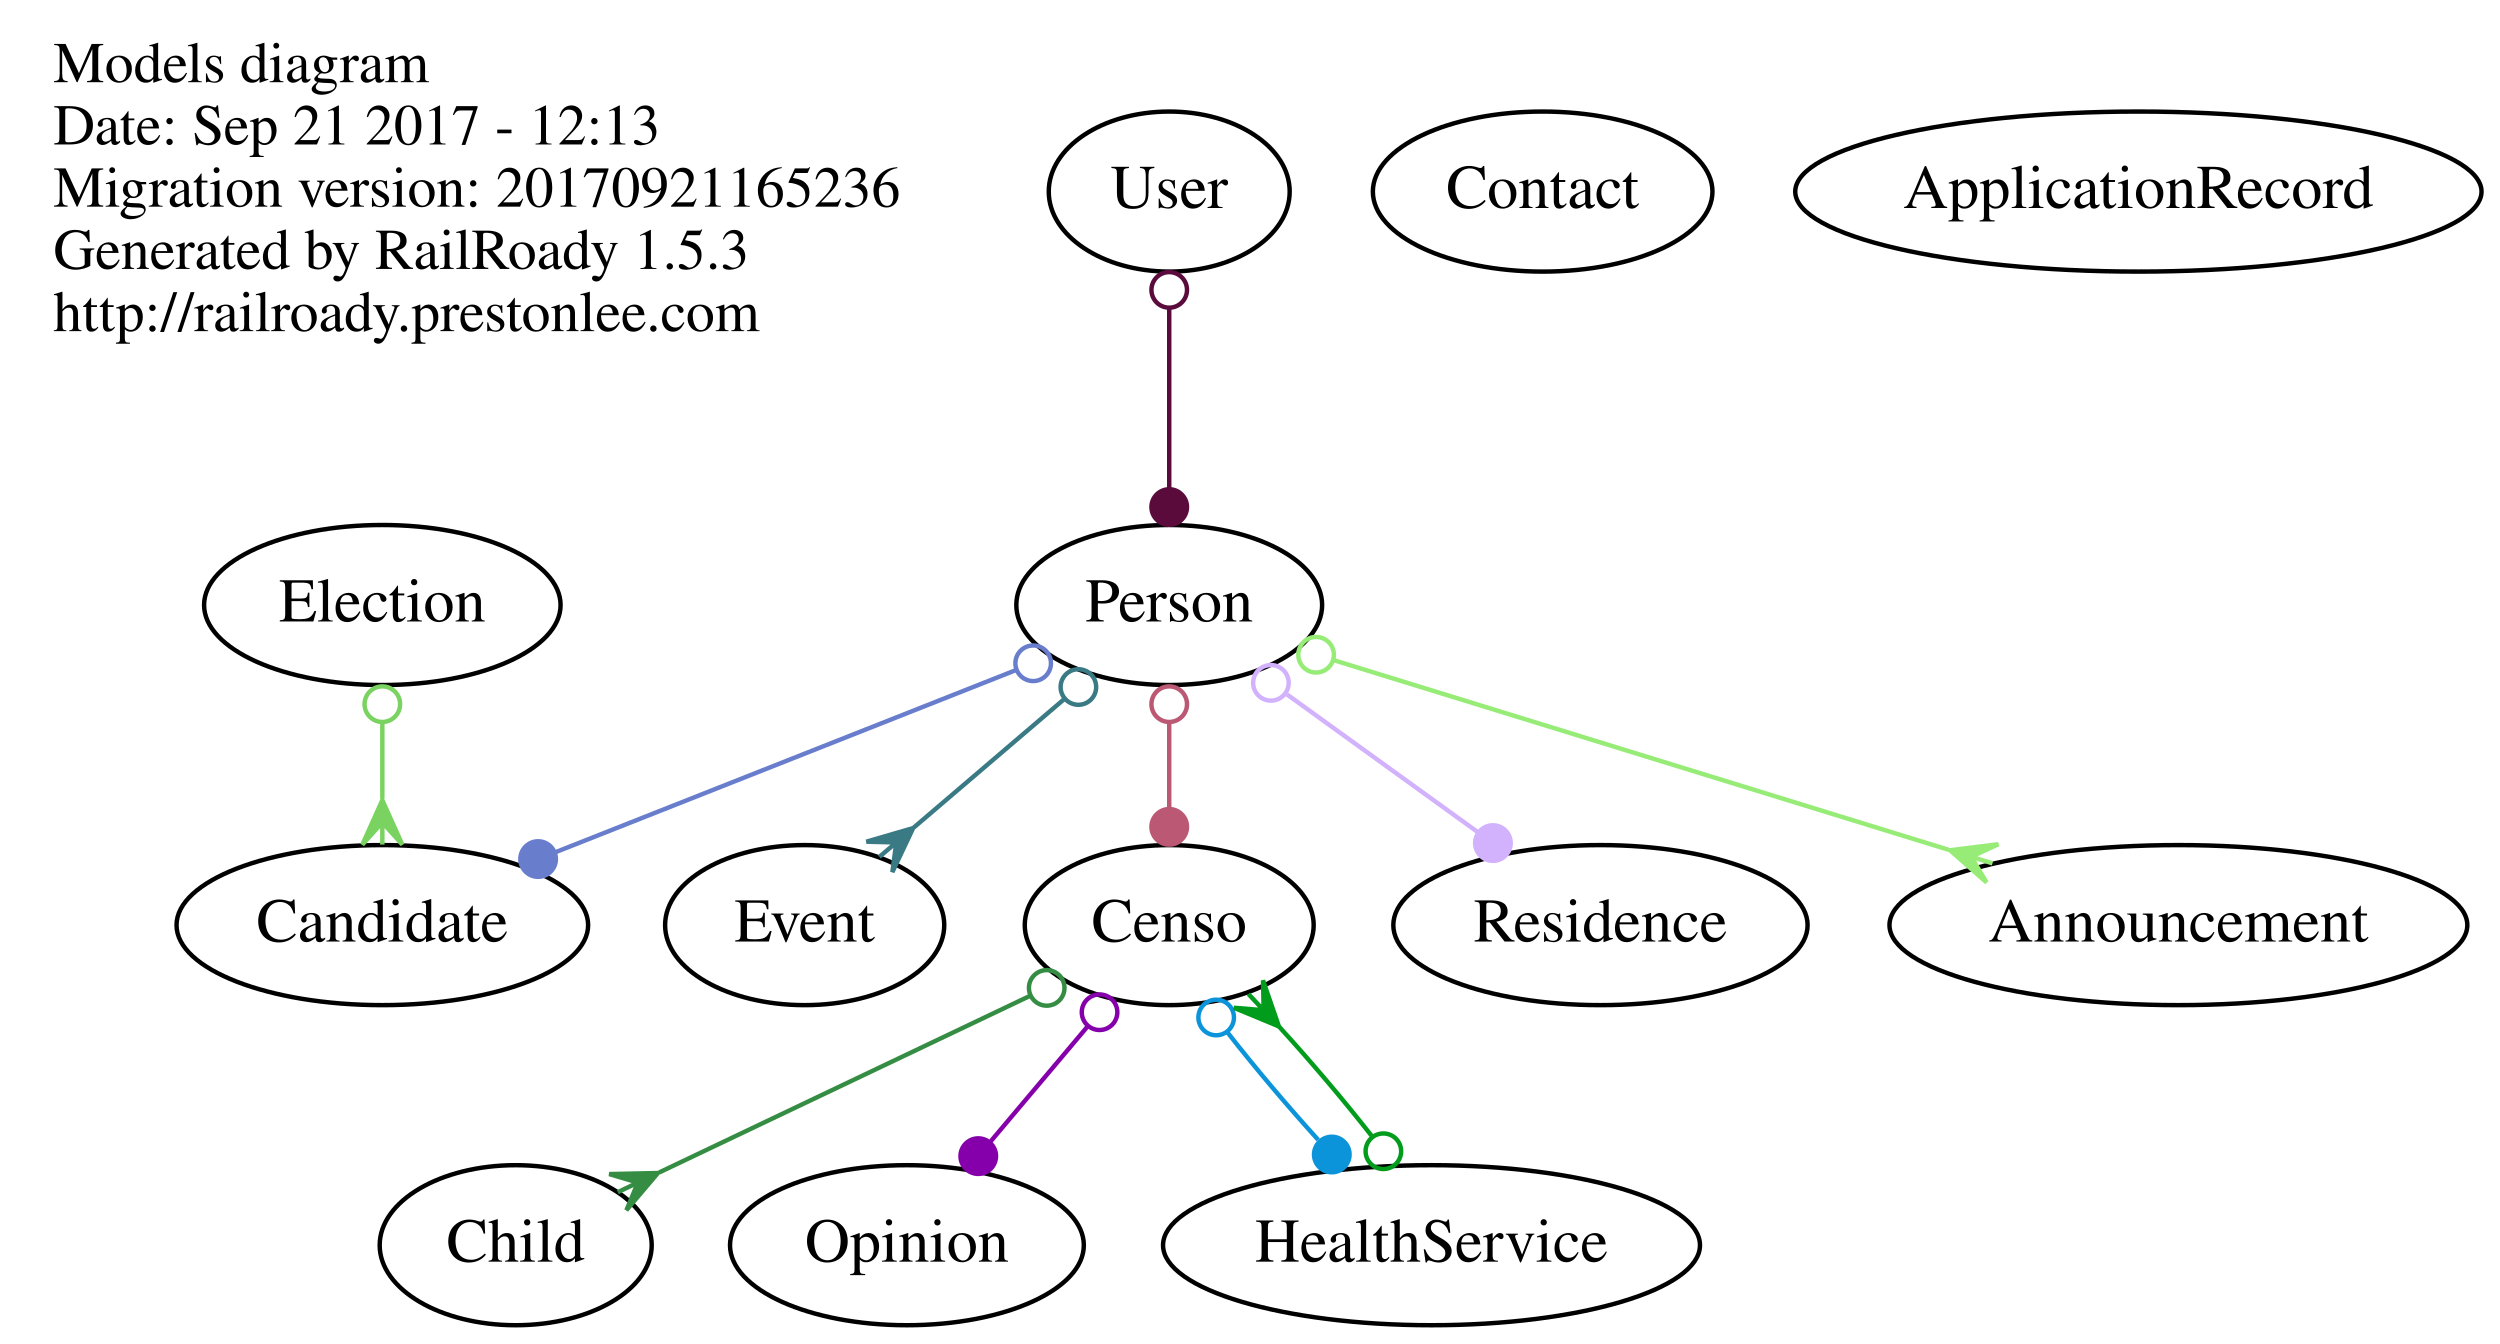
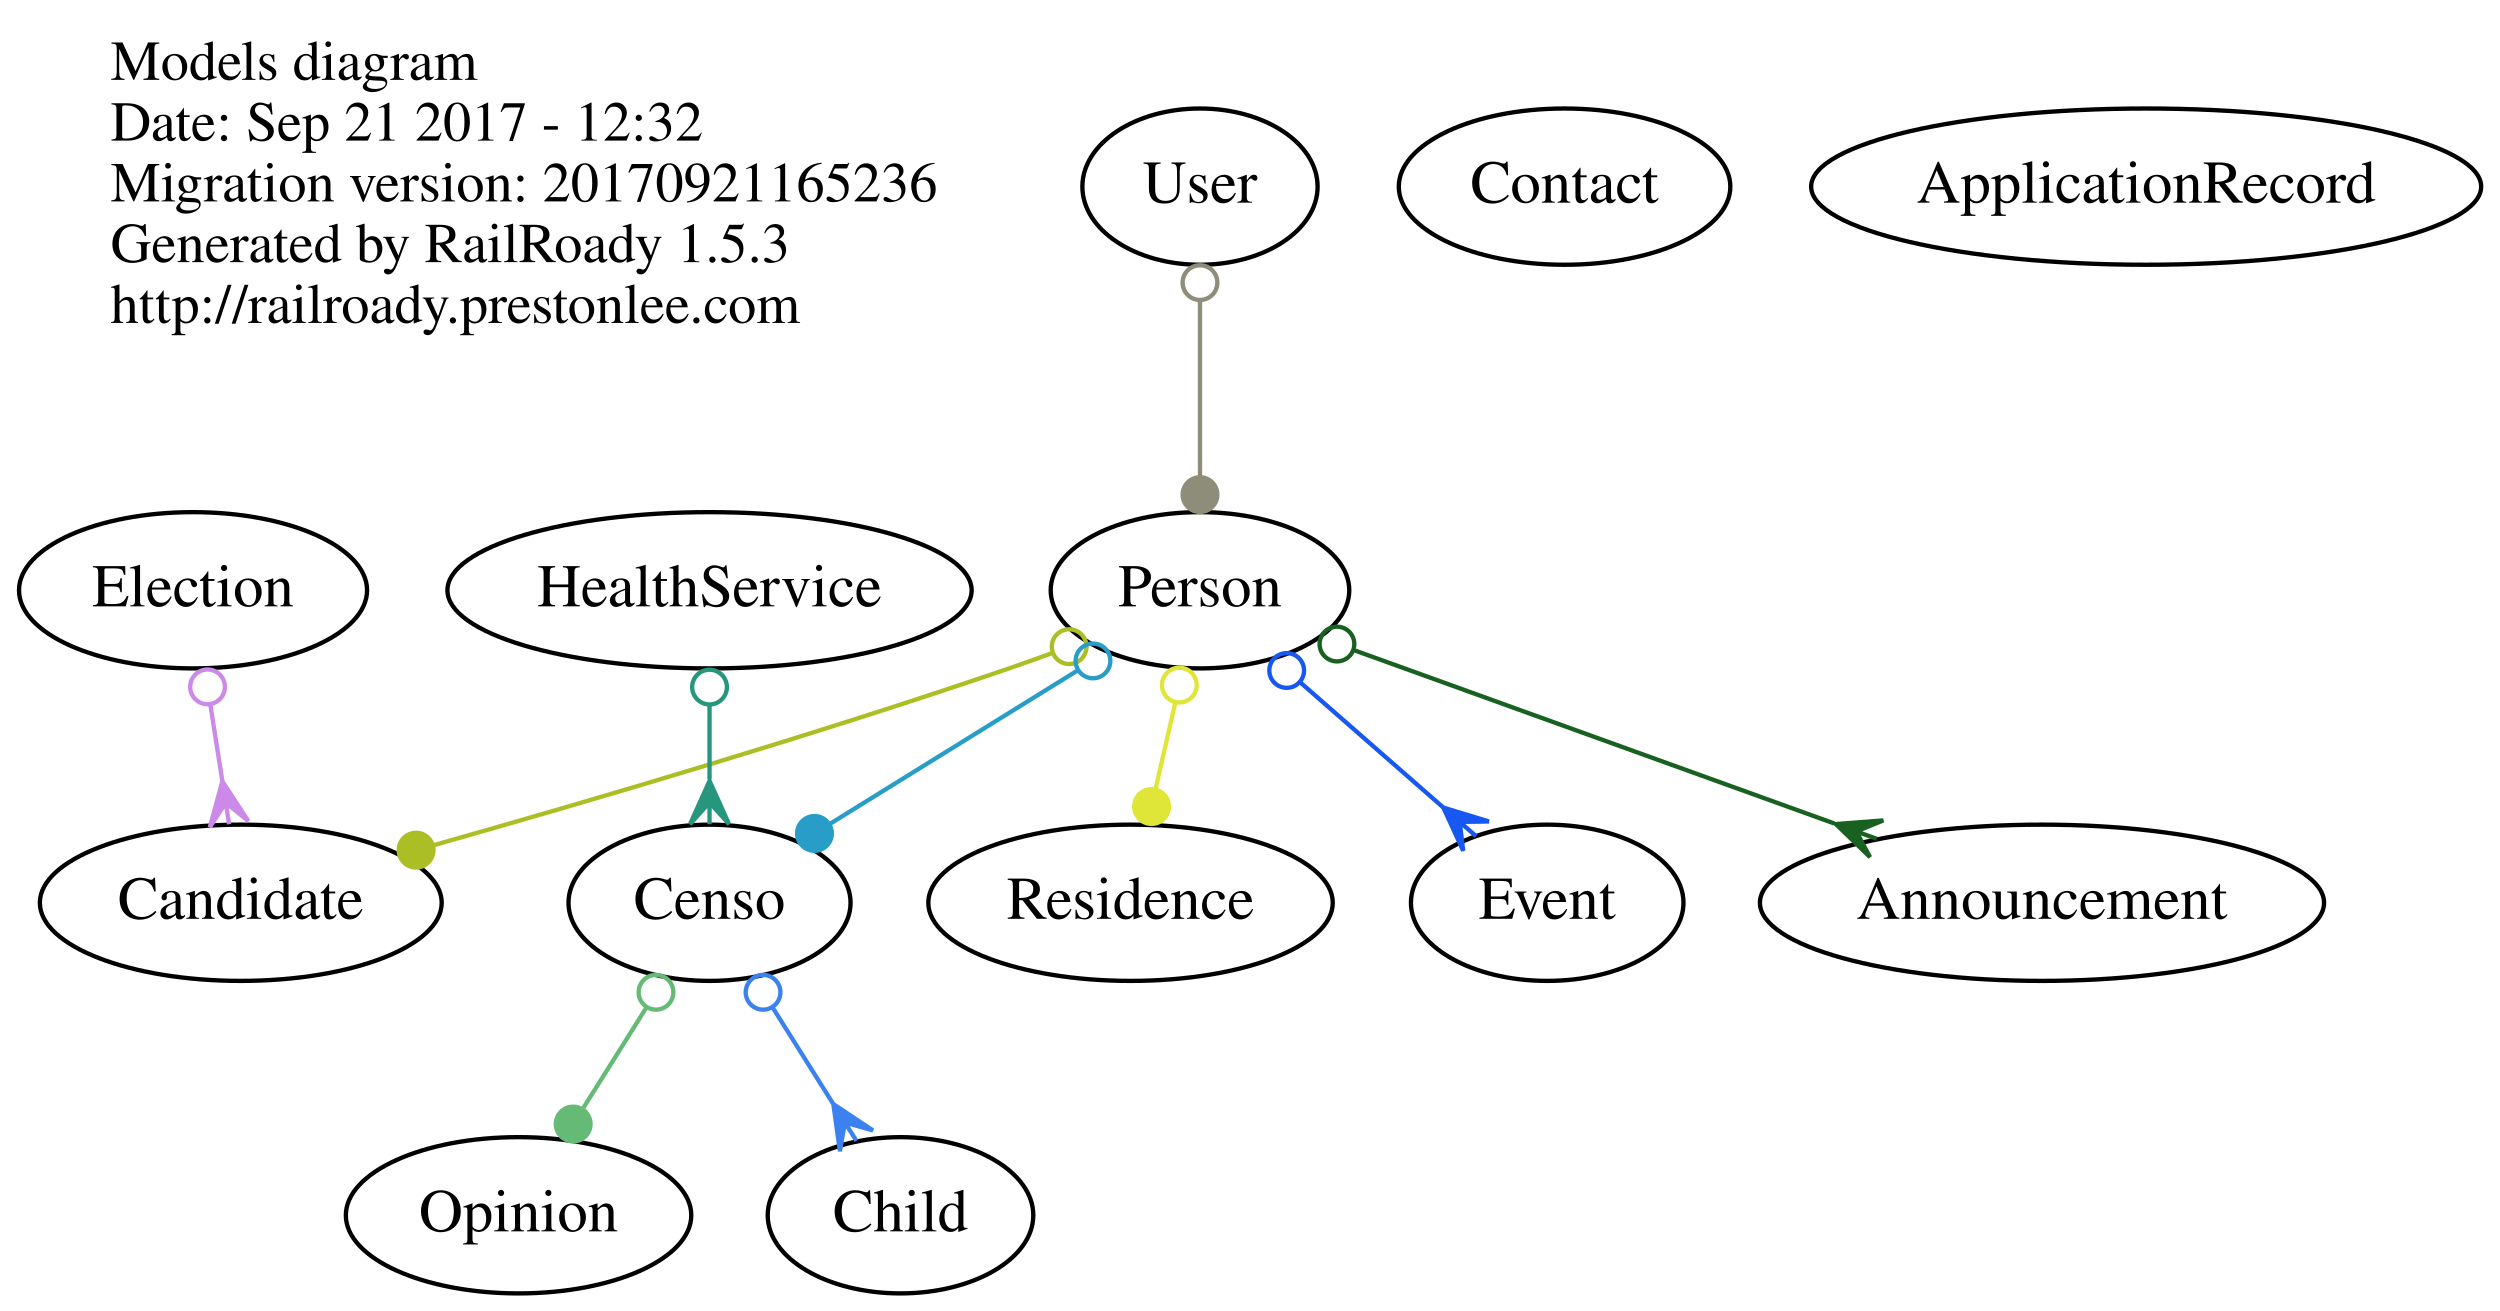
- <svg xmlns="http://www.w3.org/2000/svg" width="562pt" height="302pt" viewBox="0.00 0.00 562.34 302.00">
+ <svg xmlns="http://www.w3.org/2000/svg" width="576pt" height="302pt" viewBox="0.00 0.00 575.64 302.00">
  <g id="graph0" class="graph" transform="scale(1 1) rotate(0) translate(4 298)">
-     <polygon fill="none" stroke="none" points="-4,4 -4,-298 558.343,-298 558.343,4 -4,4" />
+     <polygon fill="none" stroke="none" points="-4,4 -4,-298 571.64,-298 571.64,4 -4,4" />
    <g id="node1" class="node">
-       <text text-anchor="start" x="8" y="-279.6" font-family="Times,serif" font-size="13.00">Models diagram</text>
-       <text text-anchor="start" x="8" y="-265.6" font-family="Times,serif" font-size="13.00">Date: Sep 21 2017 - 12:13</text>
-       <text text-anchor="start" x="8" y="-251.6" font-family="Times,serif" font-size="13.00">Migration version: 20170921165236</text>
-       <text text-anchor="start" x="8" y="-237.6" font-family="Times,serif" font-size="13.00">Generated by RailRoady 1.5.3</text>
-       <text text-anchor="start" x="8" y="-223.6" font-family="Times,serif" font-size="13.00">http://railroady.prestonlee.com</text>
+       <text text-anchor="start" x="21.296" y="-279.6" font-family="Times,serif" font-size="13.00">Models diagram</text>
+       <text text-anchor="start" x="21.296" y="-265.6" font-family="Times,serif" font-size="13.00">Date: Sep 21 2017 - 12:32</text>
+       <text text-anchor="start" x="21.296" y="-251.6" font-family="Times,serif" font-size="13.00">Migration version: 20170921165236</text>
+       <text text-anchor="start" x="21.296" y="-237.6" font-family="Times,serif" font-size="13.00">Generated by RailRoady 1.5.3</text>
+       <text text-anchor="start" x="21.296" y="-223.6" font-family="Times,serif" font-size="13.00">http://railroady.prestonlee.com</text>
    </g>
    <g id="node2" class="node">
-       <ellipse fill="none" stroke="black" cx="177" cy="-90" rx="31.396" ry="18" />
-       <text text-anchor="middle" x="177" y="-86.3" font-family="Times,serif" font-size="14.00">Event</text>
+       <ellipse fill="none" stroke="black" cx="272.296" cy="-162" rx="34.394" ry="18" />
+       <text text-anchor="middle" x="272.296" y="-158.3" font-family="Times,serif" font-size="14.00">Person</text>
+     </g>
+     <g id="node5" class="node">
+       <ellipse fill="none" stroke="black" cx="51.296" cy="-90" rx="46.292" ry="18" />
+       <text text-anchor="middle" x="51.296" y="-86.3" font-family="Times,serif" font-size="14.00">Candidate</text>
+     </g>
+     <g id="edge2" class="edge">
+       <path fill="none" stroke="#abbf25" d="M238.193,-147.525C234.861,-146.298 231.521,-145.104 228.296,-144 183.577,-128.691 131.695,-113.446 95.712,-103.263" />
+       <ellipse fill="none" stroke="#abbf25" cx="242.149" cy="-149.01" rx="4" ry="4" />
+       <ellipse fill="#abbf25" stroke="#abbf25" cx="91.681" cy="-102.127" rx="4" ry="4" />
+     </g>
+     <g id="node7" class="node">
+       <ellipse fill="none" stroke="black" cx="159.296" cy="-90" rx="32.494" ry="18" />
+       <text text-anchor="middle" x="159.296" y="-86.3" font-family="Times,serif" font-size="14.00">Censo</text>
+     </g>
+     <g id="edge5" class="edge">
+       <path fill="none" stroke="#279dc8" d="M244.034,-143.492C226.653,-132.725 204.473,-118.985 187.165,-108.264" />
+       <ellipse fill="none" stroke="#279dc8" cx="247.642" cy="-145.727" rx="4" ry="4" />
+       <ellipse fill="#279dc8" stroke="#279dc8" cx="183.474" cy="-105.977" rx="4" ry="4" />
+     </g>
+     <g id="node11" class="node">
+       <ellipse fill="none" stroke="black" cx="256.296" cy="-90" rx="46.593" ry="18" />
+       <text text-anchor="middle" x="256.296" y="-86.3" font-family="Times,serif" font-size="14.00">Residence</text>
+     </g>
+     <g id="edge1" class="edge">
+       <path fill="none" stroke="#dfe637" d="M266.579,-135.987C265.104,-129.532 263.515,-122.583 262.039,-116.123" />
+       <ellipse fill="none" stroke="#dfe637" cx="267.532" cy="-140.156" rx="4" ry="4" />
+       <ellipse fill="#dfe637" stroke="#dfe637" cx="261.136" cy="-112.175" rx="4" ry="4" />
+     </g>
+     <g id="node12" class="node">
+       <ellipse fill="none" stroke="black" cx="352.296" cy="-90" rx="31.396" ry="18" />
+       <text text-anchor="middle" x="352.296" y="-86.3" font-family="Times,serif" font-size="14.00">Event</text>
+     </g>
+     <g id="edge3" class="edge">
+       <path fill="none" stroke="#1758f2" d="M295.363,-140.816C305.697,-131.774 317.88,-121.114 328.319,-111.98" />
+       <ellipse fill="none" stroke="#1758f2" cx="292.273" cy="-143.521" rx="4" ry="4" />
+       <polygon fill="#1758f2" stroke="#1758f2" points="328.376,-111.93 338.865,-108.732 332.139,-108.638 335.902,-105.345 335.902,-105.345 335.902,-105.345 332.139,-108.638 332.939,-101.958 328.376,-111.93 328.376,-111.93" />
+     </g>
+     <g id="node13" class="node">
+       <ellipse fill="none" stroke="black" cx="466.296" cy="-90" rx="64.989" ry="18" />
+       <text text-anchor="middle" x="466.296" y="-86.3" font-family="Times,serif" font-size="14.00">Announcement</text>
+     </g>
+     <g id="edge4" class="edge">
+       <path fill="none" stroke="#186120" d="M307.946,-148.137C338.984,-136.937 384.239,-120.608 418.428,-108.272" />
+       <ellipse fill="none" stroke="#186120" cx="303.854" cy="-149.613" rx="4" ry="4" />
+       <polygon fill="#186120" stroke="#186120" points="418.799,-108.138 429.733,-108.977 423.502,-106.441 428.205,-104.744 428.205,-104.744 428.205,-104.744 423.502,-106.441 426.678,-100.511 418.799,-108.138 418.799,-108.138" />
    </g>
    <g id="node3" class="node">
-       <ellipse fill="none" stroke="black" cx="112" cy="-18" rx="30.595" ry="18" />
-       <text text-anchor="middle" x="112" y="-14.3" font-family="Times,serif" font-size="14.00">Child</text>
+       <ellipse fill="none" stroke="black" cx="115.296" cy="-18" rx="39.794" ry="18" />
+       <text text-anchor="middle" x="115.296" y="-14.3" font-family="Times,serif" font-size="14.00">Opinion</text>
    </g>
    <g id="node4" class="node">
-       <ellipse fill="none" stroke="black" cx="259" cy="-90" rx="32.494" ry="18" />
-       <text text-anchor="middle" x="259" y="-86.3" font-family="Times,serif" font-size="14.00">Censo</text>
+       <ellipse fill="none" stroke="black" cx="272.296" cy="-255" rx="27.097" ry="18" />
+       <text text-anchor="middle" x="272.296" y="-251.3" font-family="Times,serif" font-size="14.00">User</text>
    </g>
-     <g id="edge2" class="edge">
-       <path fill="none" stroke="#358d44" d="M227.558,-74.027C203.017,-62.342 169.049,-46.166 144.294,-34.378" />
-       <ellipse fill="none" stroke="#358d44" cx="231.443" cy="-75.878" rx="4" ry="4" />
-       <polygon fill="#358d44" stroke="#358d44" points="143.995,-34.236 136.901,-25.873 139.481,-32.086 134.966,-29.936 134.966,-29.936 134.966,-29.936 139.481,-32.086 133.032,-33.999 143.995,-34.236 143.995,-34.236" />
-     </g>
-     <g id="node7" class="node">
-       <ellipse fill="none" stroke="black" cx="200" cy="-18" rx="39.794" ry="18" />
-       <text text-anchor="middle" x="200" y="-14.3" font-family="Times,serif" font-size="14.00">Opinion</text>
-     </g>
-     <g id="edge1" class="edge">
-       <path fill="none" stroke="#8500ab" d="M240.665,-67.247C233.657,-58.932 225.662,-49.447 218.627,-41.1" />
-       <ellipse fill="none" stroke="#8500ab" cx="243.328" cy="-70.406" rx="4" ry="4" />
-       <ellipse fill="#8500ab" stroke="#8500ab" cx="216.044" cy="-38.036" rx="4" ry="4" />
-     </g>
-     <g id="node12" class="node">
-       <ellipse fill="none" stroke="black" cx="318" cy="-18" rx="60.389" ry="18" />
-       <text text-anchor="middle" x="318" y="-14.3" font-family="Times,serif" font-size="14.00">HealthService</text>
-     </g>
-     <g id="edge3" class="edge">
-       <path fill="none" stroke="#0c94da" d="M272.148,-65.812C278.204,-58.055 285.492,-49.42 292.502,-41.7" />
-       <ellipse fill="none" stroke="#0c94da" cx="269.56" cy="-69.224" rx="4" ry="4" />
-       <ellipse fill="#0c94da" stroke="#0c94da" cx="295.568" cy="-38.4" rx="4" ry="4" />
-     </g>
-     <g id="node5" class="node">
-       <ellipse fill="none" stroke="black" cx="343" cy="-255" rx="38.194" ry="18" />
-       <text text-anchor="middle" x="343" y="-251.3" font-family="Times,serif" font-size="14.00">Contact</text>
+     <g id="edge6" class="edge">
+       <path fill="none" stroke="#8e8d79" d="M272.296,-228.729C272.296,-216.118 272.296,-200.905 272.296,-188.292" />
+       <ellipse fill="none" stroke="#8e8d79" cx="272.296" cy="-232.884" rx="4" ry="4" />
+       <ellipse fill="#8e8d79" stroke="#8e8d79" cx="272.296" cy="-184.04" rx="4" ry="4" />
    </g>
    <g id="node6" class="node">
-       <ellipse fill="none" stroke="black" cx="82" cy="-162" rx="40.094" ry="18" />
-       <text text-anchor="middle" x="82" y="-158.3" font-family="Times,serif" font-size="14.00">Election</text>
+       <ellipse fill="none" stroke="black" cx="40.296" cy="-162" rx="40.094" ry="18" />
+       <text text-anchor="middle" x="40.296" y="-158.3" font-family="Times,serif" font-size="14.00">Election</text>
+     </g>
+     <g id="edge7" class="edge">
+       <path fill="none" stroke="#cb89e8" d="M44.282,-135.64C45.18,-129.92 46.138,-123.828 47.047,-118.042" />
+       <ellipse fill="none" stroke="#cb89e8" cx="43.636" cy="-139.745" rx="4" ry="4" />
+       <polygon fill="#cb89e8" stroke="#cb89e8" points="47.056,-117.983 53.054,-108.803 47.832,-113.044 48.609,-108.104 48.609,-108.104 48.609,-108.104 47.832,-113.044 44.163,-107.406 47.056,-117.983 47.056,-117.983" />
+     </g>
+     <g id="edge8" class="edge">
+       <path fill="none" stroke="#65ba76" d="M144.76,-65.874C140.1,-58.46 134.933,-50.241 130.245,-42.781" />
+       <ellipse fill="none" stroke="#65ba76" cx="146.963" cy="-69.378" rx="4" ry="4" />
+       <ellipse fill="#65ba76" stroke="#65ba76" cx="127.88" cy="-39.02" rx="4" ry="4" />
+     </g>
+     <g id="node14" class="node">
+       <ellipse fill="none" stroke="black" cx="203.296" cy="-18" rx="30.595" ry="18" />
+       <text text-anchor="middle" x="203.296" y="-14.3" font-family="Times,serif" font-size="14.00">Child</text>
+     </g>
+     <g id="edge9" class="edge">
+       <path fill="none" stroke="#3b81f0" d="M173.899,-65.769C178.335,-58.711 183.226,-50.931 187.723,-43.775" />
+       <ellipse fill="none" stroke="#3b81f0" cx="171.63" cy="-69.378" rx="4" ry="4" />
+       <polygon fill="#3b81f0" stroke="#3b81f0" points="187.825,-43.614 196.957,-37.542 190.486,-39.38 193.147,-35.147 193.147,-35.147 193.147,-35.147 190.486,-39.38 189.337,-32.752 187.825,-43.614 187.825,-43.614" />
+     </g>
+     <g id="node8" class="node">
+       <ellipse fill="none" stroke="black" cx="159.296" cy="-162" rx="60.389" ry="18" />
+       <text text-anchor="middle" x="159.296" y="-158.3" font-family="Times,serif" font-size="14.00">HealthService</text>
+     </g>
+     <g id="edge10" class="edge">
+       <path fill="none" stroke="#26967c" d="M159.296,-135.64C159.296,-130.063 159.296,-124.132 159.296,-118.476" />
+       <ellipse fill="none" stroke="#26967c" cx="159.296" cy="-139.697" rx="4" ry="4" />
+       <polygon fill="#26967c" stroke="#26967c" points="159.297,-118.104 163.796,-108.104 159.296,-113.104 159.296,-108.104 159.296,-108.104 159.296,-108.104 159.296,-113.104 154.796,-108.104 159.297,-118.104 159.297,-118.104" />
    </g>
    <g id="node9" class="node">
-       <ellipse fill="none" stroke="black" cx="82" cy="-90" rx="46.292" ry="18" />
-       <text text-anchor="middle" x="82" y="-86.3" font-family="Times,serif" font-size="14.00">Candidate</text>
-     </g>
-     <g id="edge4" class="edge">
-       <path fill="none" stroke="#7ad361" d="M82,-135.64C82,-130.063 82,-124.132 82,-118.476" />
-       <ellipse fill="none" stroke="#7ad361" cx="82" cy="-139.697" rx="4" ry="4" />
-       <polygon fill="#7ad361" stroke="#7ad361" points="82,-118.104 86.5,-108.104 82,-113.104 82,-108.104 82,-108.104 82,-108.104 82,-113.104 77.5,-108.104 82,-118.104 82,-118.104" />
-     </g>
-     <g id="node8" class="node">
-       <ellipse fill="none" stroke="black" cx="477" cy="-255" rx="77.187" ry="18" />
-       <text text-anchor="middle" x="477" y="-251.3" font-family="Times,serif" font-size="14.00">ApplicationRecord</text>
+       <ellipse fill="none" stroke="black" cx="356.296" cy="-255" rx="38.194" ry="18" />
+       <text text-anchor="middle" x="356.296" y="-251.3" font-family="Times,serif" font-size="14.00">Contact</text>
    </g>
    <g id="node10" class="node">
-       <ellipse fill="none" stroke="black" cx="356" cy="-90" rx="46.593" ry="18" />
-       <text text-anchor="middle" x="356" y="-86.3" font-family="Times,serif" font-size="14.00">Residence</text>
-     </g>
-     <g id="node11" class="node">
-       <ellipse fill="none" stroke="black" cx="259" cy="-255" rx="27.097" ry="18" />
-       <text text-anchor="middle" x="259" y="-251.3" font-family="Times,serif" font-size="14.00">User</text>
-     </g>
-     <g id="node14" class="node">
-       <ellipse fill="none" stroke="black" cx="259" cy="-162" rx="34.394" ry="18" />
-       <text text-anchor="middle" x="259" y="-158.3" font-family="Times,serif" font-size="14.00">Person</text>
-     </g>
-     <g id="edge5" class="edge">
-       <path fill="none" stroke="#5a0b3c" d="M259,-228.729C259,-216.118 259,-200.905 259,-188.292" />
-       <ellipse fill="none" stroke="#5a0b3c" cx="259" cy="-232.884" rx="4" ry="4" />
-       <ellipse fill="#5a0b3c" stroke="#5a0b3c" cx="259" cy="-184.04" rx="4" ry="4" />
-     </g>
-     <g id="edge6" class="edge">
-       <path fill="none" stroke="#019c1b" d="M304.675,-42.414C298.418,-50.415 290.872,-59.326 283.683,-67.195" />
-       <ellipse fill="none" stroke="#019c1b" cx="307.17" cy="-39.134" rx="4" ry="4" />
-       <polygon fill="#019c1b" stroke="#019c1b" points="283.668,-67.211 273.539,-71.413 280.243,-70.853 276.818,-74.496 276.818,-74.496 276.818,-74.496 280.243,-70.853 280.096,-77.579 283.668,-67.211 283.668,-67.211" />
-     </g>
-     <g id="node13" class="node">
-       <ellipse fill="none" stroke="black" cx="486" cy="-90" rx="64.989" ry="18" />
-       <text text-anchor="middle" x="486" y="-86.3" font-family="Times,serif" font-size="14.00">Announcement</text>
-     </g>
-     <g id="edge9" class="edge">
-       <path fill="none" stroke="#397a84" d="M235.356,-140.816C224.764,-131.774 212.277,-121.114 201.577,-111.98" />
-       <ellipse fill="none" stroke="#397a84" cx="238.568" cy="-143.558" rx="4" ry="4" />
-       <polygon fill="#397a84" stroke="#397a84" points="201.41,-111.838 196.726,-101.922 197.607,-108.591 193.804,-105.345 193.804,-105.345 193.804,-105.345 197.607,-108.591 190.882,-108.768 201.41,-111.838 201.41,-111.838" />
-     </g>
-     <g id="edge11" class="edge">
-       <path fill="none" stroke="#bb5874" d="M259,-135.64C259,-129.348 259,-122.605 259,-116.316" />
-       <ellipse fill="none" stroke="#bb5874" cx="259" cy="-139.697" rx="4" ry="4" />
-       <ellipse fill="#bb5874" stroke="#bb5874" cx="259" cy="-112.104" rx="4" ry="4" />
-     </g>
-     <g id="edge8" class="edge">
-       <path fill="none" stroke="#697dcd" d="M224.678,-147.426C194.943,-135.667 151.945,-118.662 120.933,-106.397" />
-       <ellipse fill="none" stroke="#697dcd" cx="228.398" cy="-148.897" rx="4" ry="4" />
-       <ellipse fill="#697dcd" stroke="#697dcd" cx="117.042" cy="-104.858" rx="4" ry="4" />
-     </g>
-     <g id="edge7" class="edge">
-       <path fill="none" stroke="#d2b1fd" d="M285.493,-141.882C298.774,-132.297 314.849,-120.697 328.294,-110.994" />
-       <ellipse fill="none" stroke="#d2b1fd" cx="281.873" cy="-144.494" rx="4" ry="4" />
-       <ellipse fill="#d2b1fd" stroke="#d2b1fd" cx="331.813" cy="-108.454" rx="4" ry="4" />
-     </g>
-     <g id="edge10" class="edge">
-       <path fill="none" stroke="#96ec76" d="M295.997,-149.591C333.612,-137.992 392.201,-119.925 434.375,-106.92" />
-       <ellipse fill="none" stroke="#96ec76" cx="292.034" cy="-150.813" rx="4" ry="4" />
-       <polygon fill="#96ec76" stroke="#96ec76" points="434.626,-106.842 445.508,-108.196 439.404,-105.369 444.182,-103.895 444.182,-103.895 444.182,-103.895 439.404,-105.369 442.856,-99.595 434.626,-106.842 434.626,-106.842" />
+       <ellipse fill="none" stroke="black" cx="490.296" cy="-255" rx="77.187" ry="18" />
+       <text text-anchor="middle" x="490.296" y="-251.3" font-family="Times,serif" font-size="14.00">ApplicationRecord</text>
    </g>
  </g>
</svg>
